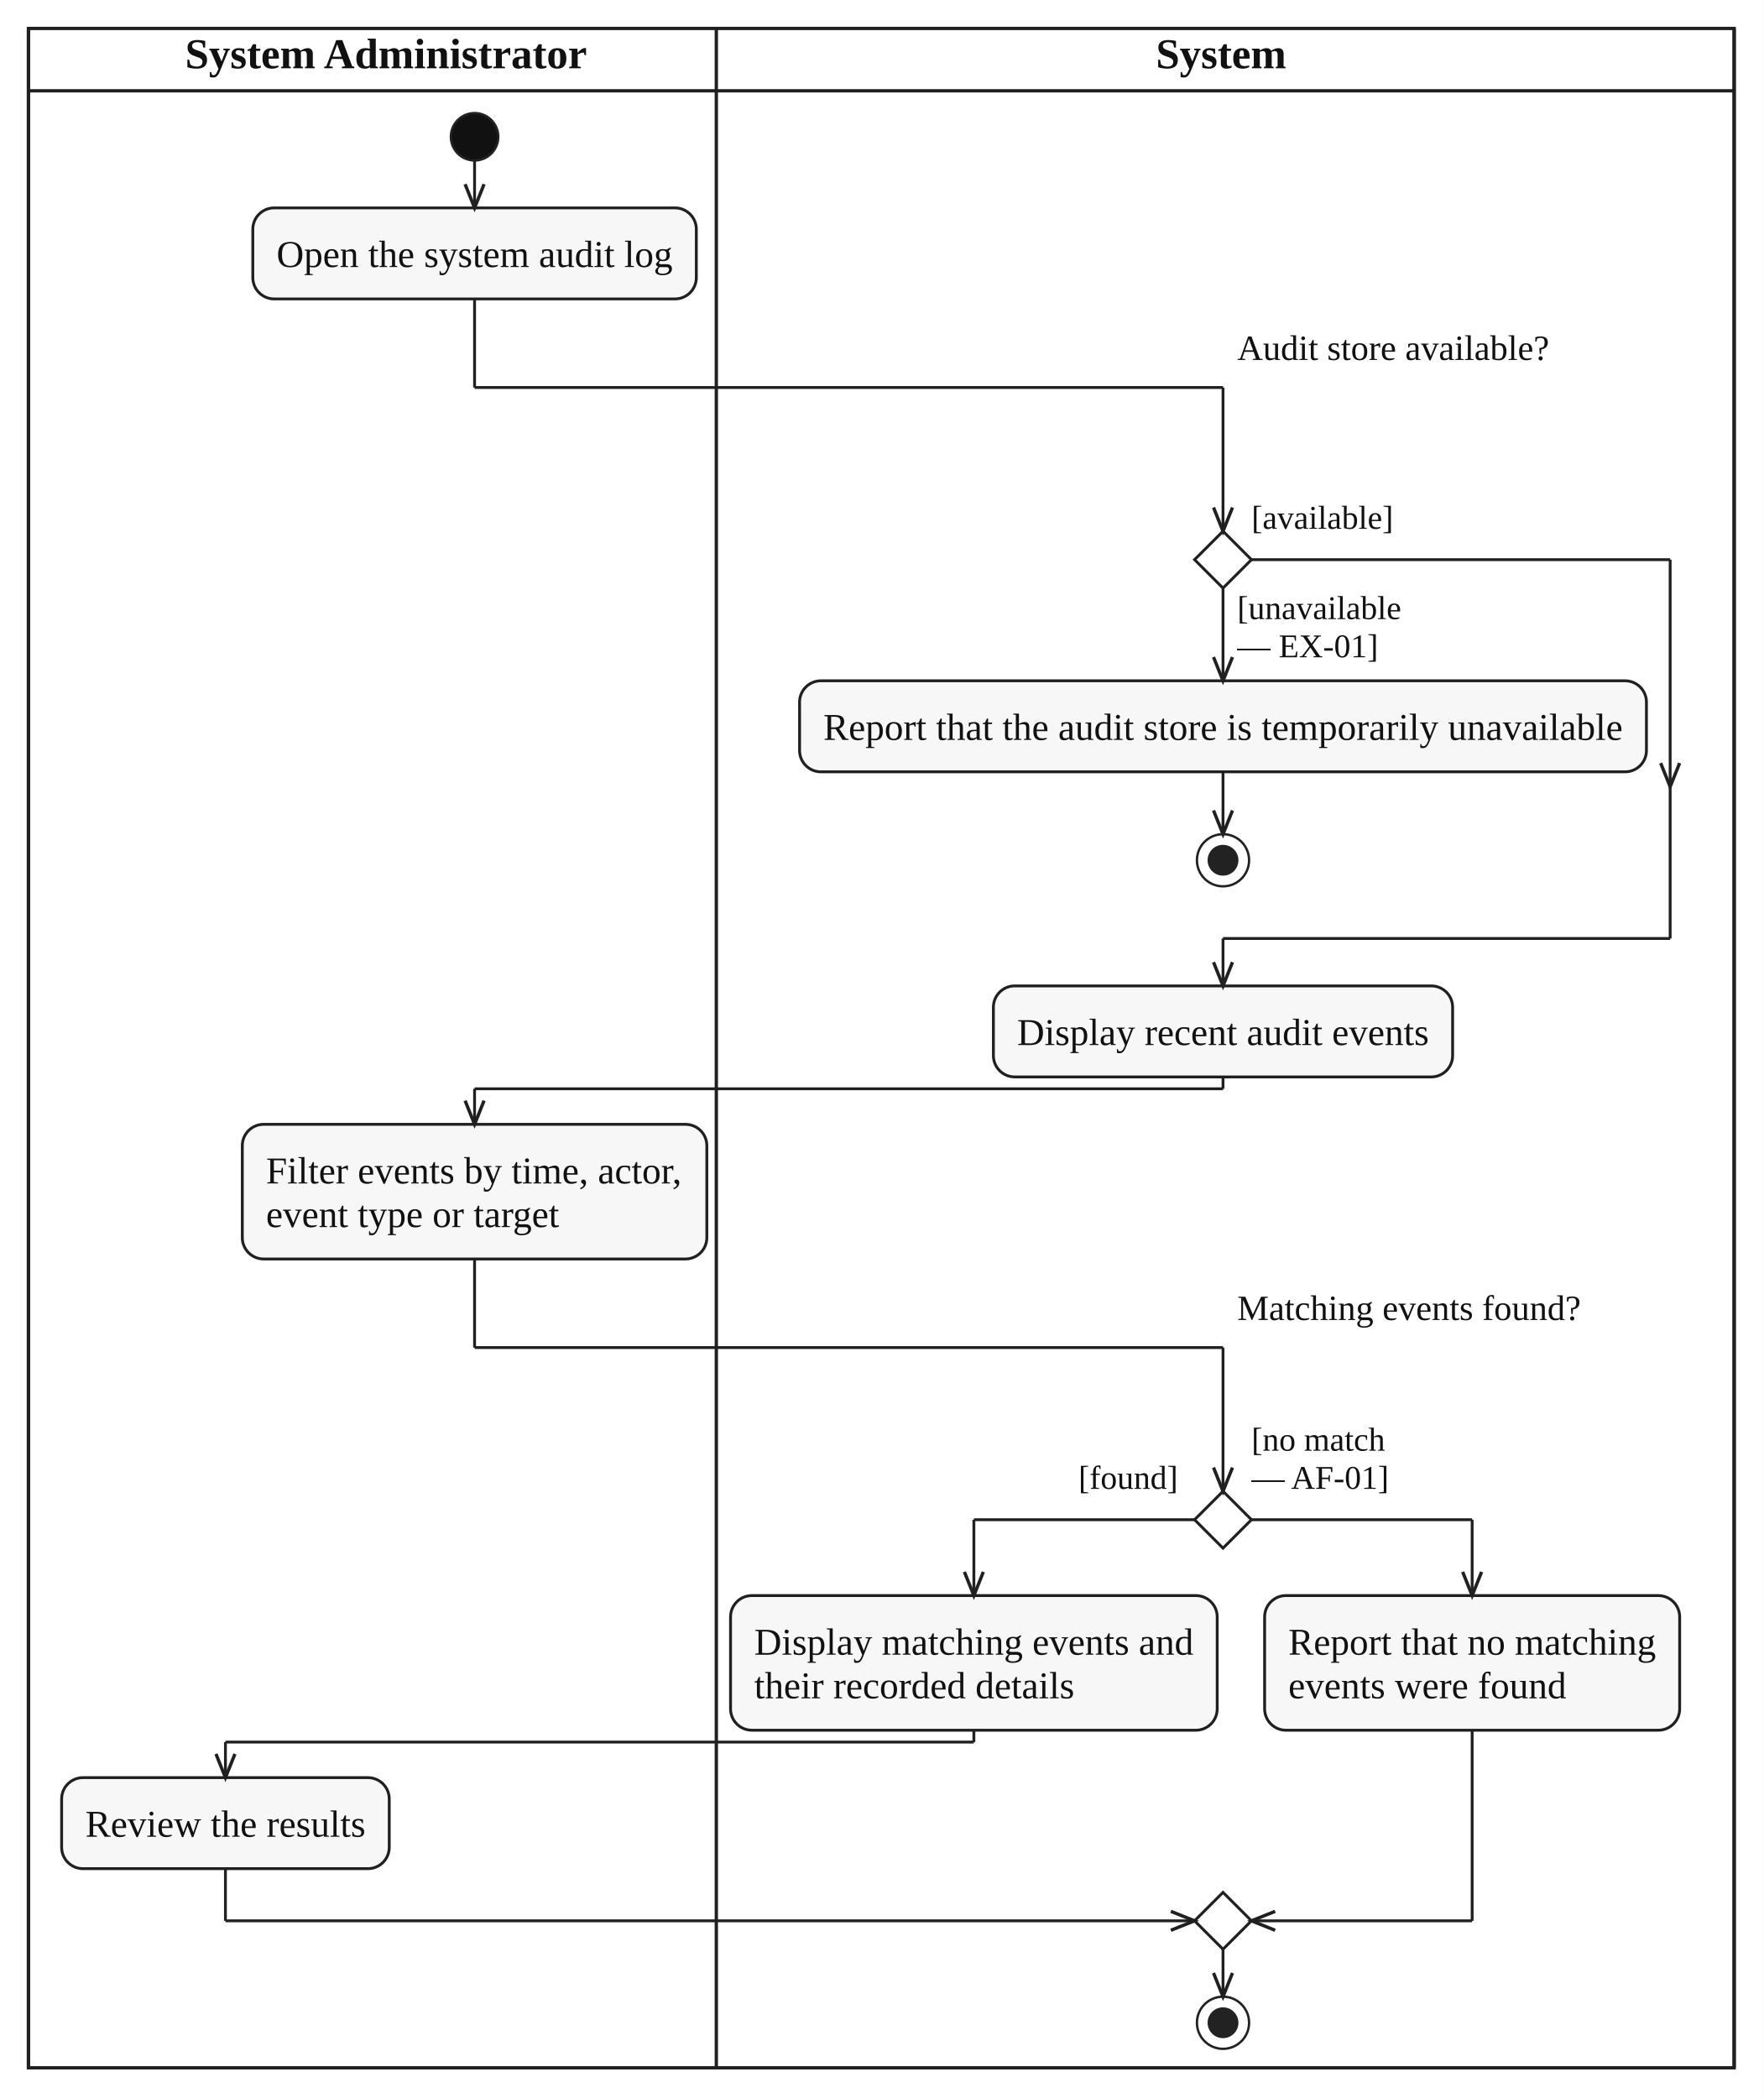
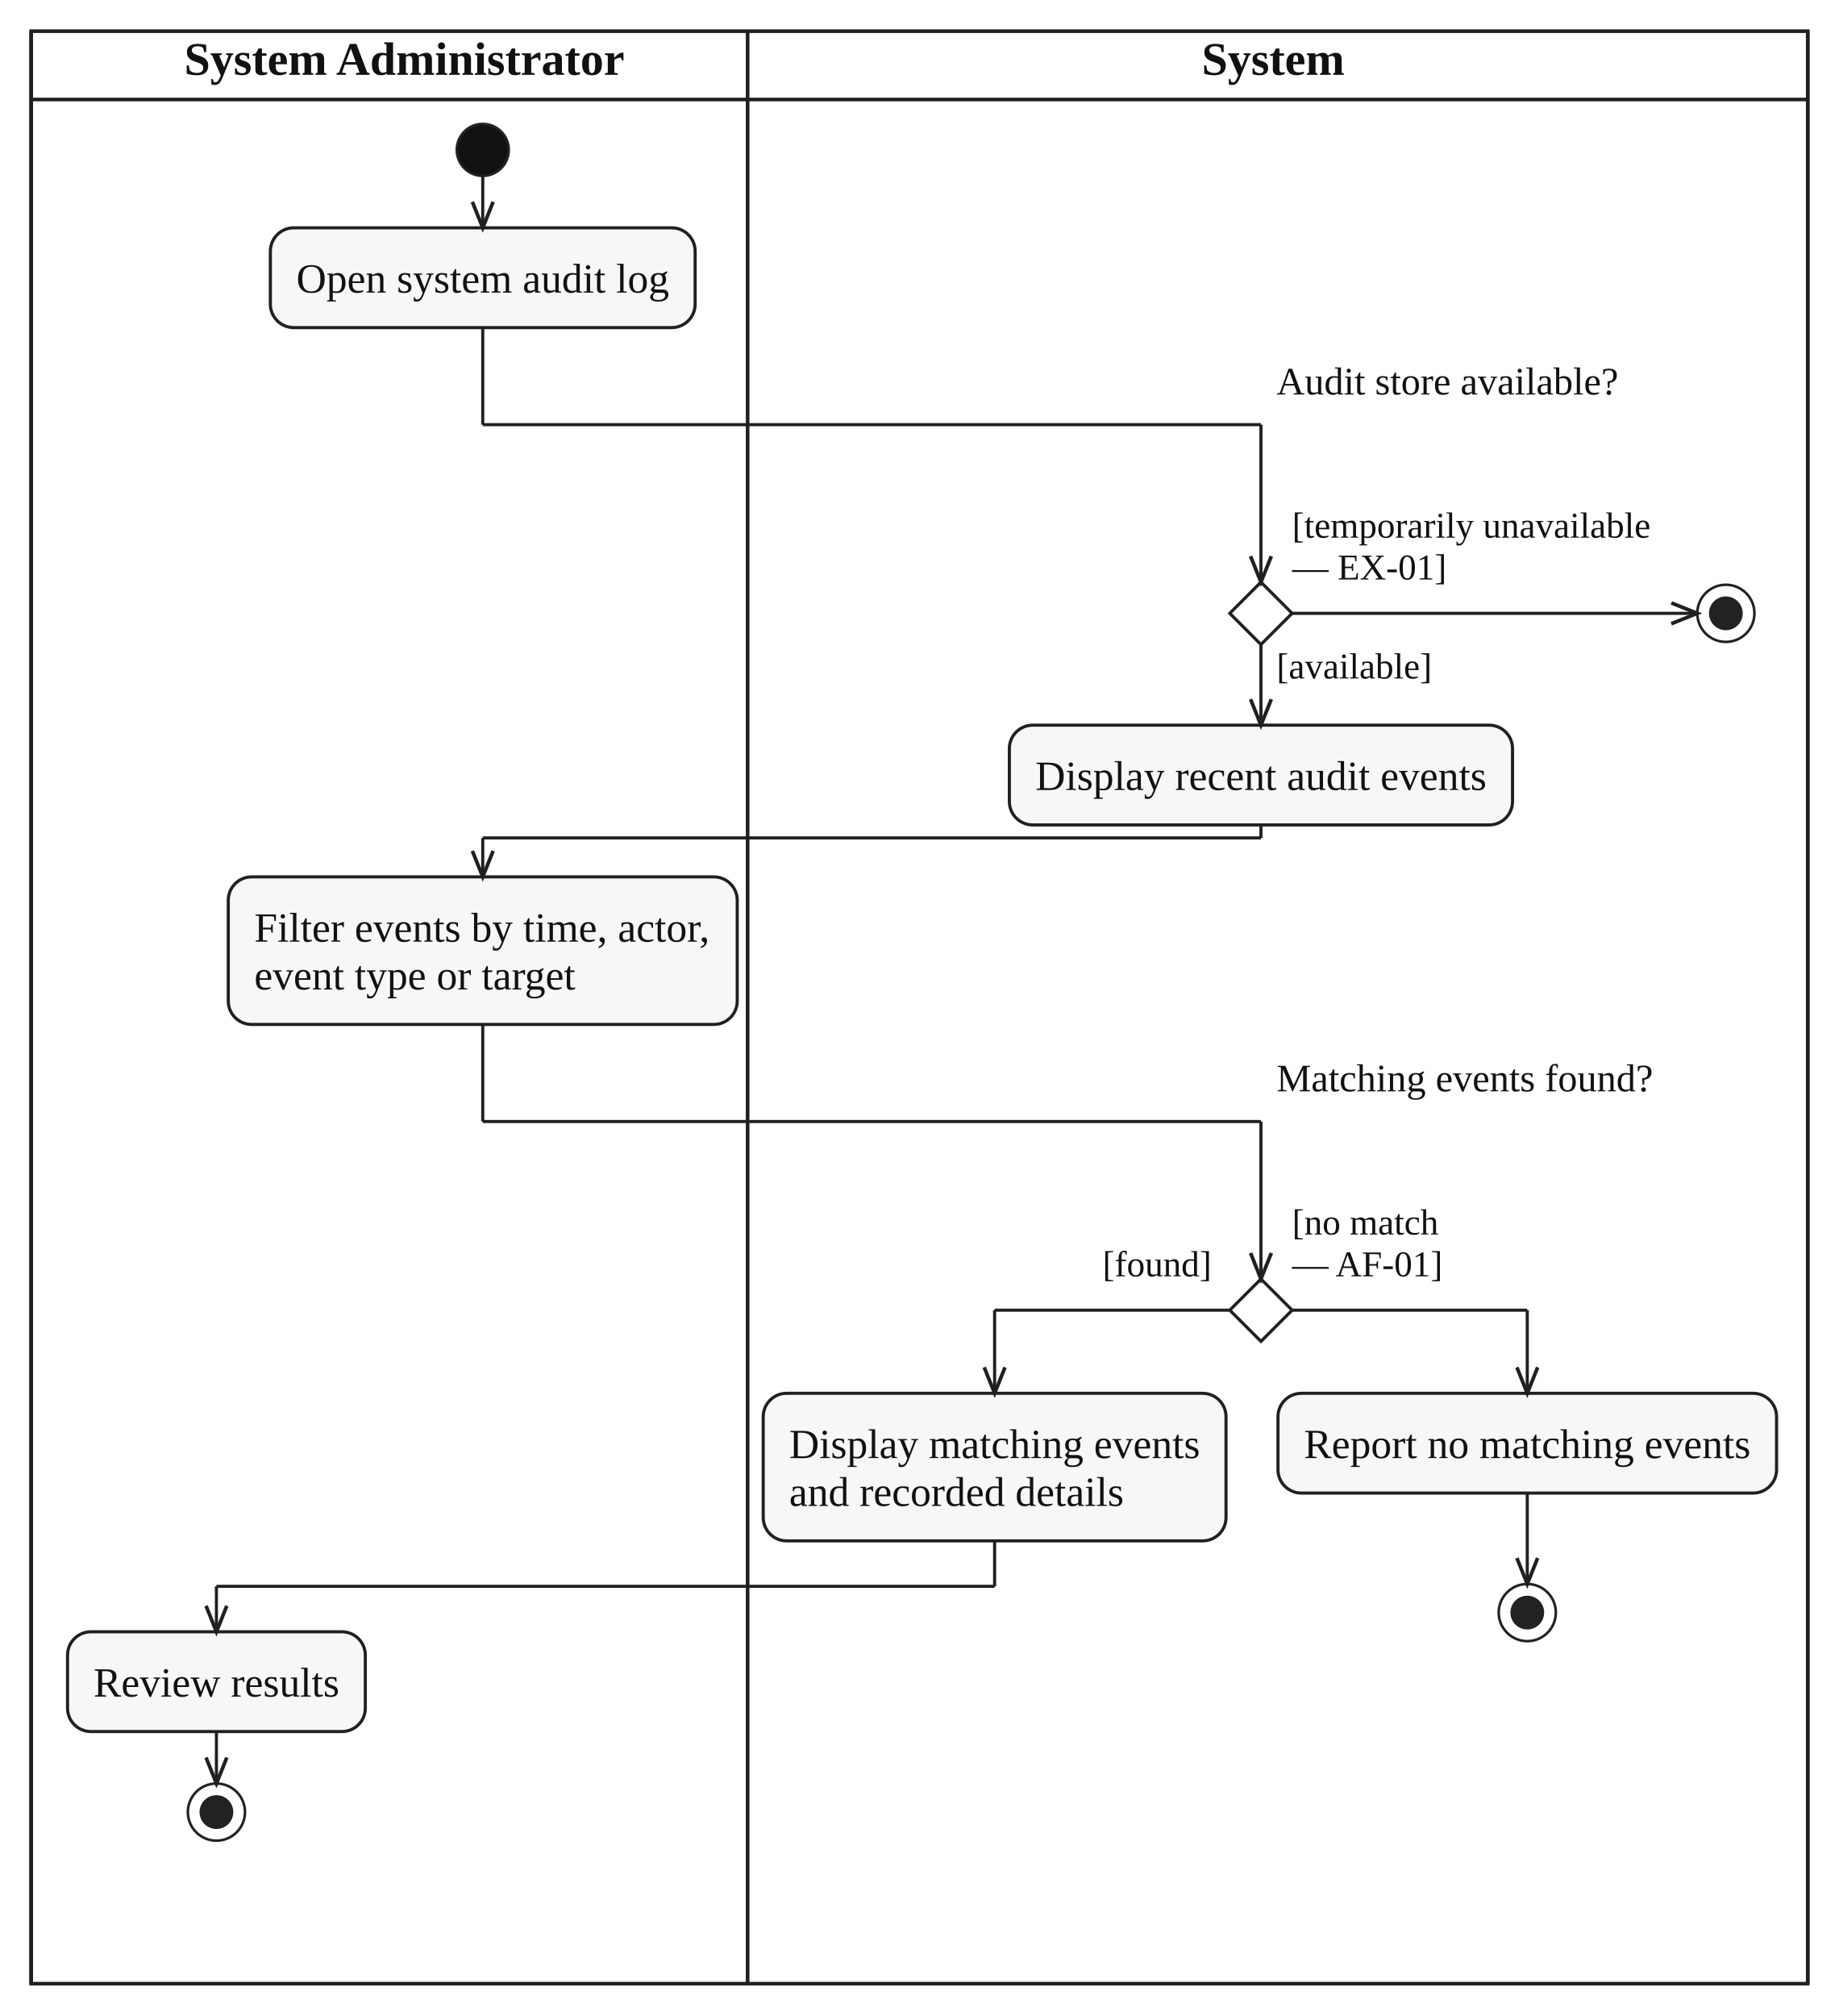
- <svg xmlns="http://www.w3.org/2000/svg" contentStyleType="text/css" height="885px" preserveAspectRatio="none" style="width:744px;height:885px;background:#FFFFFF;" version="1.1" viewBox="-5 0.394 744 885" width="744px" zoomAndPan="magnify" data-pres-formatted="1">
-   <rect id="pres-background" x="-5" y="0.394" width="744" height="885" fill="#FFFFFF" stroke="none" />
+ <svg xmlns="http://www.w3.org/2000/svg" contentStyleType="text/css" height="776px" preserveAspectRatio="none" style="width:708px;height:776px;background:#FFFFFF;" version="1.1" viewBox="-5 0.394 708 776" width="708px" zoomAndPan="magnify" data-pres-formatted="1">
+   <rect id="pres-background" x="-5" y="0.394" width="708" height="776" fill="#FFFFFF" stroke="none" />
  <defs />
  <g>
-     <rect fill="#FFFFFF" height="30.698" style="stroke:#FFFFFF;stroke-width:1.0;" width="704.769" x="15" y="12.394" />
-     <ellipse cx="195.19" cy="58.092" fill="#111111" rx="10" ry="10" style="stroke:#222222;stroke-width:1.0;" />
-     <rect fill="#F7F7F7" height="38.398" rx="9" ry="9" style="stroke:#202020;stroke-width:1.2;" width="187.086" x="101.647" y="88.092" />
-     <text fill="#111111" font-family="Times New Roman" font-size="16" lengthAdjust="spacing" textLength="167.086" x="111.647" y="113.029">Open the system audit log</text>
-     <rect fill="#F7F7F7" height="56.797" rx="9" ry="9" style="stroke:#202020;stroke-width:1.2;" width="195.953" x="97.213" y="474.674" />
-     <text fill="#111111" font-family="Times New Roman" font-size="16" lengthAdjust="spacing" textLength="175.953" x="107.213" y="499.611">Filter events by time, actor,</text>
-     <text fill="#111111" font-family="Times New Roman" font-size="16" lengthAdjust="spacing" textLength="123.945" x="107.213" y="518.01">event type or target</text>
-     <rect fill="#F7F7F7" height="38.398" rx="9" ry="9" style="stroke:#202020;stroke-width:1.2;" width="138.195" x="21" y="750.255" />
-     <text fill="#111111" font-family="Times New Roman" font-size="16" lengthAdjust="spacing" textLength="118.195" x="31" y="775.192">Review the results</text>
-     <line style="stroke:#202020;stroke-width:1.4;" x1="7" x2="7" y1="12.394" y2="872.653" />
-     <rect fill="#F7F7F7" height="38.398" rx="9" ry="9" style="stroke:#202020;stroke-width:1.2;" width="357.234" x="332.285" y="287.576" />
-     <text fill="#111111" font-family="Times New Roman" font-size="16" lengthAdjust="spacing" textLength="337.234" x="342.285" y="312.514">Report that the audit store is temporarily unavailable</text>
-     <ellipse cx="510.902" cy="363.275" fill="none" rx="11" ry="11" style="stroke:#222222;stroke-width:1.0;" />
-     <ellipse cx="510.902" cy="363.275" fill="#222222" rx="6" ry="6" style="stroke:#222222;stroke-width:1.0;" />
-     <polygon fill="#FFFFFF" points="510.902,224.477,522.902,236.477,510.902,248.477,498.902,236.477,510.902,224.477" style="stroke:#202020;stroke-width:1.2;" />
-     <text fill="#111111" font-family="Times New Roman" font-size="15" lengthAdjust="spacing" textLength="131.616" x="516.902" y="152.239">Audit store available?</text>
-     <text fill="#111111" font-family="Times New Roman" font-size="15" lengthAdjust="spacing" textLength="3.75" x="516.902" y="169.487"> </text>
-     <text fill="#111111" font-family="Times New Roman" font-size="15" lengthAdjust="spacing" textLength="3.75" x="516.902" y="186.736"> </text>
-     <text fill="#111111" font-family="Times New Roman" font-size="15" lengthAdjust="spacing" textLength="3.75" x="516.902" y="203.984"> </text>
-     <text fill="#111111" font-family="Times New Roman" font-size="15" lengthAdjust="spacing" textLength="3.75" x="516.902" y="221.233"> </text>
-     <text fill="#111111" font-family="Times New Roman" font-size="14" lengthAdjust="spacing" textLength="76.186" x="516.902" y="261.548">  [unavailable</text>
-     <text fill="#111111" font-family="Times New Roman" font-size="14" lengthAdjust="spacing" textLength="66.486" x="516.902" y="277.647">  — EX-01]</text>
-     <text fill="#111111" font-family="Times New Roman" font-size="6" lengthAdjust="spacing" textLength="1.5" x="516.902" y="286.276"> </text>
-     <text fill="#111111" font-family="Times New Roman" font-size="14" lengthAdjust="spacing" textLength="66.849" x="522.902" y="223.449">[available]  </text>
-     <text fill="#111111" font-family="Times New Roman" font-size="6" lengthAdjust="spacing" textLength="1.5" x="522.902" y="232.079"> </text>
-     <rect fill="#F7F7F7" height="38.398" rx="9" ry="9" style="stroke:#202020;stroke-width:1.2;" width="193.719" x="414.043" y="416.275" />
-     <text fill="#111111" font-family="Times New Roman" font-size="16" lengthAdjust="spacing" textLength="173.719" x="424.043" y="441.213">Display recent audit events</text>
-     <polygon fill="#FFFFFF" points="510.902,629.458,522.902,641.458,510.902,653.458,498.902,641.458,510.902,629.458" style="stroke:#202020;stroke-width:1.2;" />
-     <text fill="#111111" font-family="Times New Roman" font-size="15" lengthAdjust="spacing" textLength="144.961" x="516.902" y="557.219">Matching events found?</text>
-     <text fill="#111111" font-family="Times New Roman" font-size="15" lengthAdjust="spacing" textLength="3.75" x="516.902" y="574.468"> </text>
-     <text fill="#111111" font-family="Times New Roman" font-size="15" lengthAdjust="spacing" textLength="3.75" x="516.902" y="591.716"> </text>
-     <text fill="#111111" font-family="Times New Roman" font-size="15" lengthAdjust="spacing" textLength="3.75" x="516.902" y="608.965"> </text>
-     <text fill="#111111" font-family="Times New Roman" font-size="15" lengthAdjust="spacing" textLength="3.75" x="516.902" y="626.213"> </text>
-     <text fill="#111111" font-family="Times New Roman" font-size="14" lengthAdjust="spacing" textLength="48.986" x="449.916" y="628.43">[found]  </text>
-     <text fill="#111111" font-family="Times New Roman" font-size="6" lengthAdjust="spacing" textLength="1.5" x="449.916" y="637.06"> </text>
-     <text fill="#111111" font-family="Times New Roman" font-size="14" lengthAdjust="spacing" textLength="63.369" x="522.902" y="612.331">  [no match</text>
-     <text fill="#111111" font-family="Times New Roman" font-size="14" lengthAdjust="spacing" textLength="65.721" x="522.902" y="628.43">  — AF-01]</text>
-     <text fill="#111111" font-family="Times New Roman" font-size="6" lengthAdjust="spacing" textLength="1.5" x="522.902" y="637.06"> </text>
-     <rect fill="#F7F7F7" height="56.797" rx="9" ry="9" style="stroke:#202020;stroke-width:1.2;" width="205.289" x="303.166" y="673.458" />
-     <text fill="#111111" font-family="Times New Roman" font-size="16" lengthAdjust="spacing" textLength="185.289" x="313.166" y="698.395">Display matching events and</text>
-     <text fill="#111111" font-family="Times New Roman" font-size="16" lengthAdjust="spacing" textLength="135.047" x="313.166" y="716.794">their recorded details</text>
-     <rect fill="#F7F7F7" height="56.797" rx="9" ry="9" style="stroke:#202020;stroke-width:1.2;" width="175.078" x="528.455" y="673.458" />
-     <text fill="#111111" font-family="Times New Roman" font-size="16" lengthAdjust="spacing" textLength="155.078" x="538.455" y="698.395">Report that no matching</text>
-     <text fill="#111111" font-family="Times New Roman" font-size="16" lengthAdjust="spacing" textLength="117.289" x="538.455" y="716.794">events were found</text>
-     <polygon fill="#FFFFFF" points="510.902,798.653,522.902,810.653,510.902,822.653,498.902,810.653,510.902,798.653" style="stroke:#202020;stroke-width:1.2;" />
-     <ellipse cx="510.902" cy="853.653" fill="none" rx="11" ry="11" style="stroke:#222222;stroke-width:1.0;" />
-     <ellipse cx="510.902" cy="853.653" fill="#222222" rx="6" ry="6" style="stroke:#222222;stroke-width:1.0;" />
-     <line style="stroke:#202020;stroke-width:1.4;" x1="297.166" x2="297.166" y1="12.394" y2="872.653" />
-     <line style="stroke:#202020;stroke-width:1.4;" x1="726.519" x2="726.519" y1="12.394" y2="872.653" />
-     <line style="stroke:#202020;stroke-width:1.2;" x1="195.19" x2="195.19" y1="68.092" y2="88.092" />
-     <polyline points="191.19,78.092 195.19,88.092 199.19,78.092" fill="none" stroke="#202020" stroke-width="1.4" stroke-linejoin="miter" stroke-linecap="butt" class="open-arrowhead" />
-     <line style="stroke:#202020;stroke-width:1.2;" x1="510.902" x2="510.902" y1="325.975" y2="352.275" />
-     <polyline points="506.902,342.275 510.902,352.275 514.902,342.275" fill="none" stroke="#202020" stroke-width="1.4" stroke-linejoin="miter" stroke-linecap="butt" class="open-arrowhead" />
-     <line style="stroke:#202020;stroke-width:1.2;" x1="510.902" x2="510.902" y1="248.477" y2="287.576" />
-     <polyline points="506.902,277.576 510.902,287.576 514.902,277.576" fill="none" stroke="#202020" stroke-width="1.4" stroke-linejoin="miter" stroke-linecap="butt" class="open-arrowhead" />
-     <line style="stroke:#202020;stroke-width:1.2;" x1="522.902" x2="699.519" y1="236.477" y2="236.477" />
-     <polyline points="695.519,322.275 699.519,332.275 703.519,322.275" fill="none" stroke="#202020" stroke-width="1.4" stroke-linejoin="miter" stroke-linecap="butt" class="open-arrowhead" />
-     <line style="stroke:#202020;stroke-width:1.2;" x1="699.519" x2="699.519" y1="236.477" y2="396.275" />
-     <line style="stroke:#202020;stroke-width:1.2;" x1="699.519" x2="510.902" y1="396.275" y2="396.275" />
-     <line style="stroke:#202020;stroke-width:1.2;" x1="510.902" x2="510.902" y1="396.275" y2="416.275" />
-     <polyline points="506.902,406.275 510.902,416.275 514.902,406.275" fill="none" stroke="#202020" stroke-width="1.4" stroke-linejoin="miter" stroke-linecap="butt" class="open-arrowhead" />
-     <line style="stroke:#202020;stroke-width:1.2;" x1="498.902" x2="405.81" y1="641.458" y2="641.458" />
-     <line style="stroke:#202020;stroke-width:1.2;" x1="405.81" x2="405.81" y1="641.458" y2="673.458" />
-     <polyline points="401.81,663.458 405.81,673.458 409.81,663.458" fill="none" stroke="#202020" stroke-width="1.4" stroke-linejoin="miter" stroke-linecap="butt" class="open-arrowhead" />
-     <line style="stroke:#202020;stroke-width:1.2;" x1="522.902" x2="615.994" y1="641.458" y2="641.458" />
-     <line style="stroke:#202020;stroke-width:1.2;" x1="615.994" x2="615.994" y1="641.458" y2="673.458" />
-     <polyline points="611.994,663.458 615.994,673.458 619.994,663.458" fill="none" stroke="#202020" stroke-width="1.4" stroke-linejoin="miter" stroke-linecap="butt" class="open-arrowhead" />
-     <line style="stroke:#202020;stroke-width:1.2;" x1="615.994" x2="615.994" y1="730.255" y2="810.653" />
-     <line style="stroke:#202020;stroke-width:1.2;" x1="615.994" x2="522.902" y1="810.653" y2="810.653" />
-     <polyline points="532.902,806.653 522.902,810.653 532.902,814.653" fill="none" stroke="#202020" stroke-width="1.4" stroke-linejoin="miter" stroke-linecap="butt" class="open-arrowhead" />
-     <line style="stroke:#202020;stroke-width:1.2;" x1="510.902" x2="510.902" y1="822.653" y2="842.653" />
-     <polyline points="506.902,832.653 510.902,842.653 514.902,832.653" fill="none" stroke="#202020" stroke-width="1.4" stroke-linejoin="miter" stroke-linecap="butt" class="open-arrowhead" />
-     <line style="stroke:#202020;stroke-width:1.2;" x1="195.19" x2="195.19" y1="126.49" y2="163.856" />
-     <line style="stroke:#202020;stroke-width:1.2;" x1="195.19" x2="510.902" y1="163.856" y2="163.856" />
-     <line style="stroke:#202020;stroke-width:1.2;" x1="510.902" x2="510.902" y1="163.856" y2="224.477" />
-     <polyline points="506.902,214.477 510.902,224.477 514.902,214.477" fill="none" stroke="#202020" stroke-width="1.4" stroke-linejoin="miter" stroke-linecap="butt" class="open-arrowhead" />
-     <line style="stroke:#202020;stroke-width:1.2;" x1="510.902" x2="510.902" y1="454.674" y2="459.674" />
-     <line style="stroke:#202020;stroke-width:1.2;" x1="510.902" x2="195.19" y1="459.674" y2="459.674" />
-     <line style="stroke:#202020;stroke-width:1.2;" x1="195.19" x2="195.19" y1="459.674" y2="474.674" />
-     <polyline points="191.19,464.674 195.19,474.674 199.19,464.674" fill="none" stroke="#202020" stroke-width="1.4" stroke-linejoin="miter" stroke-linecap="butt" class="open-arrowhead" />
-     <line style="stroke:#202020;stroke-width:1.2;" x1="405.81" x2="405.81" y1="730.255" y2="735.255" />
-     <line style="stroke:#202020;stroke-width:1.2;" x1="405.81" x2="90.098" y1="735.255" y2="735.255" />
-     <line style="stroke:#202020;stroke-width:1.2;" x1="90.098" x2="90.098" y1="735.255" y2="750.255" />
-     <polyline points="86.098,740.255 90.098,750.255 94.098,740.255" fill="none" stroke="#202020" stroke-width="1.4" stroke-linejoin="miter" stroke-linecap="butt" class="open-arrowhead" />
-     <line style="stroke:#202020;stroke-width:1.2;" x1="90.098" x2="90.098" y1="788.653" y2="810.653" />
-     <line style="stroke:#202020;stroke-width:1.2;" x1="90.098" x2="498.902" y1="810.653" y2="810.653" />
-     <polyline points="488.902,806.653 498.902,810.653 488.902,814.653" fill="none" stroke="#202020" stroke-width="1.4" stroke-linejoin="miter" stroke-linecap="butt" class="open-arrowhead" />
-     <line style="stroke:#202020;stroke-width:1.2;" x1="195.19" x2="195.19" y1="531.471" y2="568.837" />
-     <line style="stroke:#202020;stroke-width:1.2;" x1="195.19" x2="510.902" y1="568.837" y2="568.837" />
-     <line style="stroke:#202020;stroke-width:1.2;" x1="510.902" x2="510.902" y1="568.837" y2="629.458" />
-     <polyline points="506.902,619.458 510.902,629.458 514.902,619.458" fill="none" stroke="#202020" stroke-width="1.4" stroke-linejoin="miter" stroke-linecap="butt" class="open-arrowhead" />
-     <text fill="#111111" font-family="Times New Roman" font-size="18" font-weight="bold" lengthAdjust="spacing" textLength="170.481" x="73.092" y="29.198">System Administrator</text>
-     <text fill="#111111" font-family="Times New Roman" font-size="7" font-weight="bold" lengthAdjust="spacing" textLength="1.75" x="68.592" y="39.627"> </text>
-     <text fill="#111111" font-family="Times New Roman" font-size="18" font-weight="bold" lengthAdjust="spacing" textLength="54.993" x="482.596" y="29.198">System</text>
-     <text fill="#111111" font-family="Times New Roman" font-size="7" font-weight="bold" lengthAdjust="spacing" textLength="1.75" x="478.096" y="39.627"> </text>
+     <rect fill="#FFFFFF" height="30.698" style="stroke:#FFFFFF;stroke-width:1.0;" width="669.236" x="15" y="12.394" />
+     <ellipse cx="180.861" cy="58.092" fill="#111111" rx="10" ry="10" style="stroke:#222222;stroke-width:1.0;" />
+     <rect fill="#F7F7F7" height="38.398" rx="9" ry="9" style="stroke:#202020;stroke-width:1.2;" width="163.539" x="99.092" y="88.092" />
+     <text fill="#111111" font-family="Times New Roman" font-size="16" lengthAdjust="spacing" textLength="143.539" x="109.092" y="113.029">Open system audit log</text>
+     <rect fill="#F7F7F7" height="56.797" rx="9" ry="9" style="stroke:#202020;stroke-width:1.2;" width="195.953" x="82.885" y="337.925" />
+     <text fill="#111111" font-family="Times New Roman" font-size="16" lengthAdjust="spacing" textLength="175.953" x="92.885" y="362.863">Filter events by time, actor,</text>
+     <text fill="#111111" font-family="Times New Roman" font-size="16" lengthAdjust="spacing" textLength="123.945" x="92.885" y="381.261">event type or target</text>
+     <rect fill="#F7F7F7" height="38.398" rx="9" ry="9" style="stroke:#202020;stroke-width:1.2;" width="114.648" x="21" y="628.506" />
+     <text fill="#111111" font-family="Times New Roman" font-size="16" lengthAdjust="spacing" textLength="94.648" x="31" y="653.444">Review results</text>
+     <ellipse cx="78.324" cy="697.905" fill="none" rx="11" ry="11" style="stroke:#222222;stroke-width:1.0;" />
+     <ellipse cx="78.324" cy="697.905" fill="#222222" rx="6" ry="6" style="stroke:#222222;stroke-width:1.0;" />
+     <line style="stroke:#202020;stroke-width:1.4;" x1="7" x2="7" y1="12.394" y2="763.954" />
+     <rect fill="#F7F7F7" height="38.398" rx="9" ry="9" style="stroke:#202020;stroke-width:1.2;" width="193.719" x="383.609" y="279.527" />
+     <text fill="#111111" font-family="Times New Roman" font-size="16" lengthAdjust="spacing" textLength="173.719" x="393.609" y="304.464">Display recent audit events</text>
+     <polygon fill="#FFFFFF" points="480.469,492.709,492.469,504.709,480.469,516.71,468.469,504.709,480.469,492.709" style="stroke:#202020;stroke-width:1.2;" />
+     <text fill="#111111" font-family="Times New Roman" font-size="15" lengthAdjust="spacing" textLength="144.961" x="486.469" y="420.471">Matching events found?</text>
+     <text fill="#111111" font-family="Times New Roman" font-size="15" lengthAdjust="spacing" textLength="3.75" x="486.469" y="437.719"> </text>
+     <text fill="#111111" font-family="Times New Roman" font-size="15" lengthAdjust="spacing" textLength="3.75" x="486.469" y="454.968"> </text>
+     <text fill="#111111" font-family="Times New Roman" font-size="15" lengthAdjust="spacing" textLength="3.75" x="486.469" y="472.216"> </text>
+     <text fill="#111111" font-family="Times New Roman" font-size="15" lengthAdjust="spacing" textLength="3.75" x="486.469" y="489.465"> </text>
+     <text fill="#111111" font-family="Times New Roman" font-size="14" lengthAdjust="spacing" textLength="48.986" x="419.482" y="491.681">[found]  </text>
+     <text fill="#111111" font-family="Times New Roman" font-size="6" lengthAdjust="spacing" textLength="1.5" x="419.482" y="500.311"> </text>
+     <text fill="#111111" font-family="Times New Roman" font-size="14" lengthAdjust="spacing" textLength="63.369" x="492.469" y="475.582">  [no match</text>
+     <text fill="#111111" font-family="Times New Roman" font-size="14" lengthAdjust="spacing" textLength="65.721" x="492.469" y="491.681">  — AF-01]</text>
+     <text fill="#111111" font-family="Times New Roman" font-size="6" lengthAdjust="spacing" textLength="1.5" x="492.469" y="500.311"> </text>
+     <rect fill="#F7F7F7" height="56.797" rx="9" ry="9" style="stroke:#202020;stroke-width:1.2;" width="178.188" x="288.838" y="536.71" />
+     <text fill="#111111" font-family="Times New Roman" font-size="16" lengthAdjust="spacing" textLength="158.188" x="298.838" y="561.647">Display matching events</text>
+     <text fill="#111111" font-family="Times New Roman" font-size="16" lengthAdjust="spacing" textLength="128.828" x="298.838" y="580.045">and recorded details</text>
+     <rect fill="#F7F7F7" height="38.398" rx="9" ry="9" style="stroke:#202020;stroke-width:1.2;" width="191.961" x="487.025" y="536.71" />
+     <text fill="#111111" font-family="Times New Roman" font-size="16" lengthAdjust="spacing" textLength="171.961" x="497.025" y="561.647">Report no matching events</text>
+     <ellipse cx="583.006" cy="621.108" fill="none" rx="11" ry="11" style="stroke:#222222;stroke-width:1.0;" />
+     <ellipse cx="583.006" cy="621.108" fill="#222222" rx="6" ry="6" style="stroke:#222222;stroke-width:1.0;" />
+     <polygon fill="#FFFFFF" points="480.469,224.477,492.469,236.477,480.469,248.477,468.469,236.477,480.469,224.477" style="stroke:#202020;stroke-width:1.2;" />
+     <text fill="#111111" font-family="Times New Roman" font-size="15" lengthAdjust="spacing" textLength="131.616" x="486.469" y="152.239">Audit store available?</text>
+     <text fill="#111111" font-family="Times New Roman" font-size="15" lengthAdjust="spacing" textLength="3.75" x="486.469" y="169.487"> </text>
+     <text fill="#111111" font-family="Times New Roman" font-size="15" lengthAdjust="spacing" textLength="3.75" x="486.469" y="186.736"> </text>
+     <text fill="#111111" font-family="Times New Roman" font-size="15" lengthAdjust="spacing" textLength="3.75" x="486.469" y="203.984"> </text>
+     <text fill="#111111" font-family="Times New Roman" font-size="15" lengthAdjust="spacing" textLength="3.75" x="486.469" y="221.233"> </text>
+     <text fill="#111111" font-family="Times New Roman" font-size="14" lengthAdjust="spacing" textLength="66.849" x="486.469" y="261.548">[available]  </text>
+     <text fill="#111111" font-family="Times New Roman" font-size="6" lengthAdjust="spacing" textLength="1.5" x="486.469" y="270.178"> </text>
+     <text fill="#111111" font-family="Times New Roman" font-size="14" lengthAdjust="spacing" textLength="144.997" x="492.469" y="207.351">  [temporarily unavailable</text>
+     <text fill="#111111" font-family="Times New Roman" font-size="14" lengthAdjust="spacing" textLength="66.486" x="492.469" y="223.449">  — EX-01]</text>
+     <text fill="#111111" font-family="Times New Roman" font-size="6" lengthAdjust="spacing" textLength="1.5" x="492.469" y="232.079"> </text>
+     <ellipse cx="659.466" cy="236.477" fill="none" rx="11" ry="11" style="stroke:#222222;stroke-width:1.0;" />
+     <ellipse cx="659.466" cy="236.477" fill="#222222" rx="6" ry="6" style="stroke:#222222;stroke-width:1.0;" />
+     <line style="stroke:#202020;stroke-width:1.4;" x1="282.838" x2="282.838" y1="12.394" y2="763.954" />
+     <line style="stroke:#202020;stroke-width:1.4;" x1="690.986" x2="690.986" y1="12.394" y2="763.954" />
+     <line style="stroke:#202020;stroke-width:1.2;" x1="180.861" x2="180.861" y1="68.092" y2="88.092" />
+     <polyline points="176.861,78.092 180.861,88.092 184.861,78.092" fill="none" stroke="#202020" stroke-width="1.4" stroke-linejoin="miter" stroke-linecap="butt" class="open-arrowhead" />
+     <line style="stroke:#202020;stroke-width:1.2;" x1="78.324" x2="78.324" y1="666.905" y2="686.905" />
+     <polyline points="74.324,676.905 78.324,686.905 82.324,676.905" fill="none" stroke="#202020" stroke-width="1.4" stroke-linejoin="miter" stroke-linecap="butt" class="open-arrowhead" />
+     <line style="stroke:#202020;stroke-width:1.2;" x1="583.006" x2="583.006" y1="575.108" y2="610.108" />
+     <polyline points="579.006,600.108 583.006,610.108 587.006,600.108" fill="none" stroke="#202020" stroke-width="1.4" stroke-linejoin="miter" stroke-linecap="butt" class="open-arrowhead" />
+     <line style="stroke:#202020;stroke-width:1.2;" x1="468.469" x2="377.932" y1="504.709" y2="504.709" />
+     <line style="stroke:#202020;stroke-width:1.2;" x1="377.932" x2="377.932" y1="504.709" y2="536.71" />
+     <polyline points="373.932,526.71 377.932,536.71 381.932,526.71" fill="none" stroke="#202020" stroke-width="1.4" stroke-linejoin="miter" stroke-linecap="butt" class="open-arrowhead" />
+     <line style="stroke:#202020;stroke-width:1.2;" x1="492.469" x2="583.006" y1="504.709" y2="504.709" />
+     <line style="stroke:#202020;stroke-width:1.2;" x1="583.006" x2="583.006" y1="504.709" y2="536.71" />
+     <polyline points="579.006,526.71 583.006,536.71 587.006,526.71" fill="none" stroke="#202020" stroke-width="1.4" stroke-linejoin="miter" stroke-linecap="butt" class="open-arrowhead" />
+     <line style="stroke:#202020;stroke-width:1.2;" x1="480.469" x2="480.469" y1="248.477" y2="279.527" />
+     <polyline points="476.469,269.527 480.469,279.527 484.469,269.527" fill="none" stroke="#202020" stroke-width="1.4" stroke-linejoin="miter" stroke-linecap="butt" class="open-arrowhead" />
+     <line style="stroke:#202020;stroke-width:1.2;" x1="492.469" x2="648.466" y1="236.477" y2="236.477" />
+     <polyline points="638.466,232.477 648.466,236.477 638.466,240.477" fill="none" stroke="#202020" stroke-width="1.4" stroke-linejoin="miter" stroke-linecap="butt" class="open-arrowhead" />
+     <line style="stroke:#202020;stroke-width:1.2;" x1="480.469" x2="480.469" y1="317.925" y2="322.925" />
+     <line style="stroke:#202020;stroke-width:1.2;" x1="480.469" x2="180.861" y1="322.925" y2="322.925" />
+     <line style="stroke:#202020;stroke-width:1.2;" x1="180.861" x2="180.861" y1="322.925" y2="337.925" />
+     <polyline points="176.861,327.925 180.861,337.925 184.861,327.925" fill="none" stroke="#202020" stroke-width="1.4" stroke-linejoin="miter" stroke-linecap="butt" class="open-arrowhead" />
+     <line style="stroke:#202020;stroke-width:1.2;" x1="377.932" x2="377.932" y1="593.506" y2="611.006" />
+     <line style="stroke:#202020;stroke-width:1.2;" x1="377.932" x2="78.324" y1="611.006" y2="611.006" />
+     <line style="stroke:#202020;stroke-width:1.2;" x1="78.324" x2="78.324" y1="611.006" y2="628.506" />
+     <polyline points="74.324,618.506 78.324,628.506 82.324,618.506" fill="none" stroke="#202020" stroke-width="1.4" stroke-linejoin="miter" stroke-linecap="butt" class="open-arrowhead" />
+     <line style="stroke:#202020;stroke-width:1.2;" x1="180.861" x2="180.861" y1="394.722" y2="432.088" />
+     <line style="stroke:#202020;stroke-width:1.2;" x1="180.861" x2="480.469" y1="432.088" y2="432.088" />
+     <line style="stroke:#202020;stroke-width:1.2;" x1="480.469" x2="480.469" y1="432.088" y2="492.709" />
+     <polyline points="476.469,482.709 480.469,492.709 484.469,482.709" fill="none" stroke="#202020" stroke-width="1.4" stroke-linejoin="miter" stroke-linecap="butt" class="open-arrowhead" />
+     <line style="stroke:#202020;stroke-width:1.2;" x1="180.861" x2="180.861" y1="126.49" y2="163.856" />
+     <line style="stroke:#202020;stroke-width:1.2;" x1="180.861" x2="480.469" y1="163.856" y2="163.856" />
+     <line style="stroke:#202020;stroke-width:1.2;" x1="480.469" x2="480.469" y1="163.856" y2="224.477" />
+     <polyline points="476.469,214.477 480.469,224.477 484.469,214.477" fill="none" stroke="#202020" stroke-width="1.4" stroke-linejoin="miter" stroke-linecap="butt" class="open-arrowhead" />
+     <text fill="#111111" font-family="Times New Roman" font-size="18" font-weight="bold" lengthAdjust="spacing" textLength="170.481" x="65.928" y="29.198">System Administrator</text>
+     <text fill="#111111" font-family="Times New Roman" font-size="7" font-weight="bold" lengthAdjust="spacing" textLength="1.75" x="61.428" y="39.627"> </text>
+     <text fill="#111111" font-family="Times New Roman" font-size="18" font-weight="bold" lengthAdjust="spacing" textLength="54.993" x="457.666" y="29.198">System</text>
+     <text fill="#111111" font-family="Times New Roman" font-size="7" font-weight="bold" lengthAdjust="spacing" textLength="1.75" x="453.166" y="39.627"> </text>
  </g>
  <g id="pres-frame" fill="none" stroke="#202020" stroke-width="1.4">
-     <rect x="7" y="12.394" width="719.519" height="860.26" />
-     <line x1="7" x2="726.519" y1="38.698" y2="38.698" />
+     <rect x="7" y="12.394" width="683.986" height="751.561" />
+     <line x1="7" x2="690.986" y1="38.698" y2="38.698" />
  </g>
</svg>
